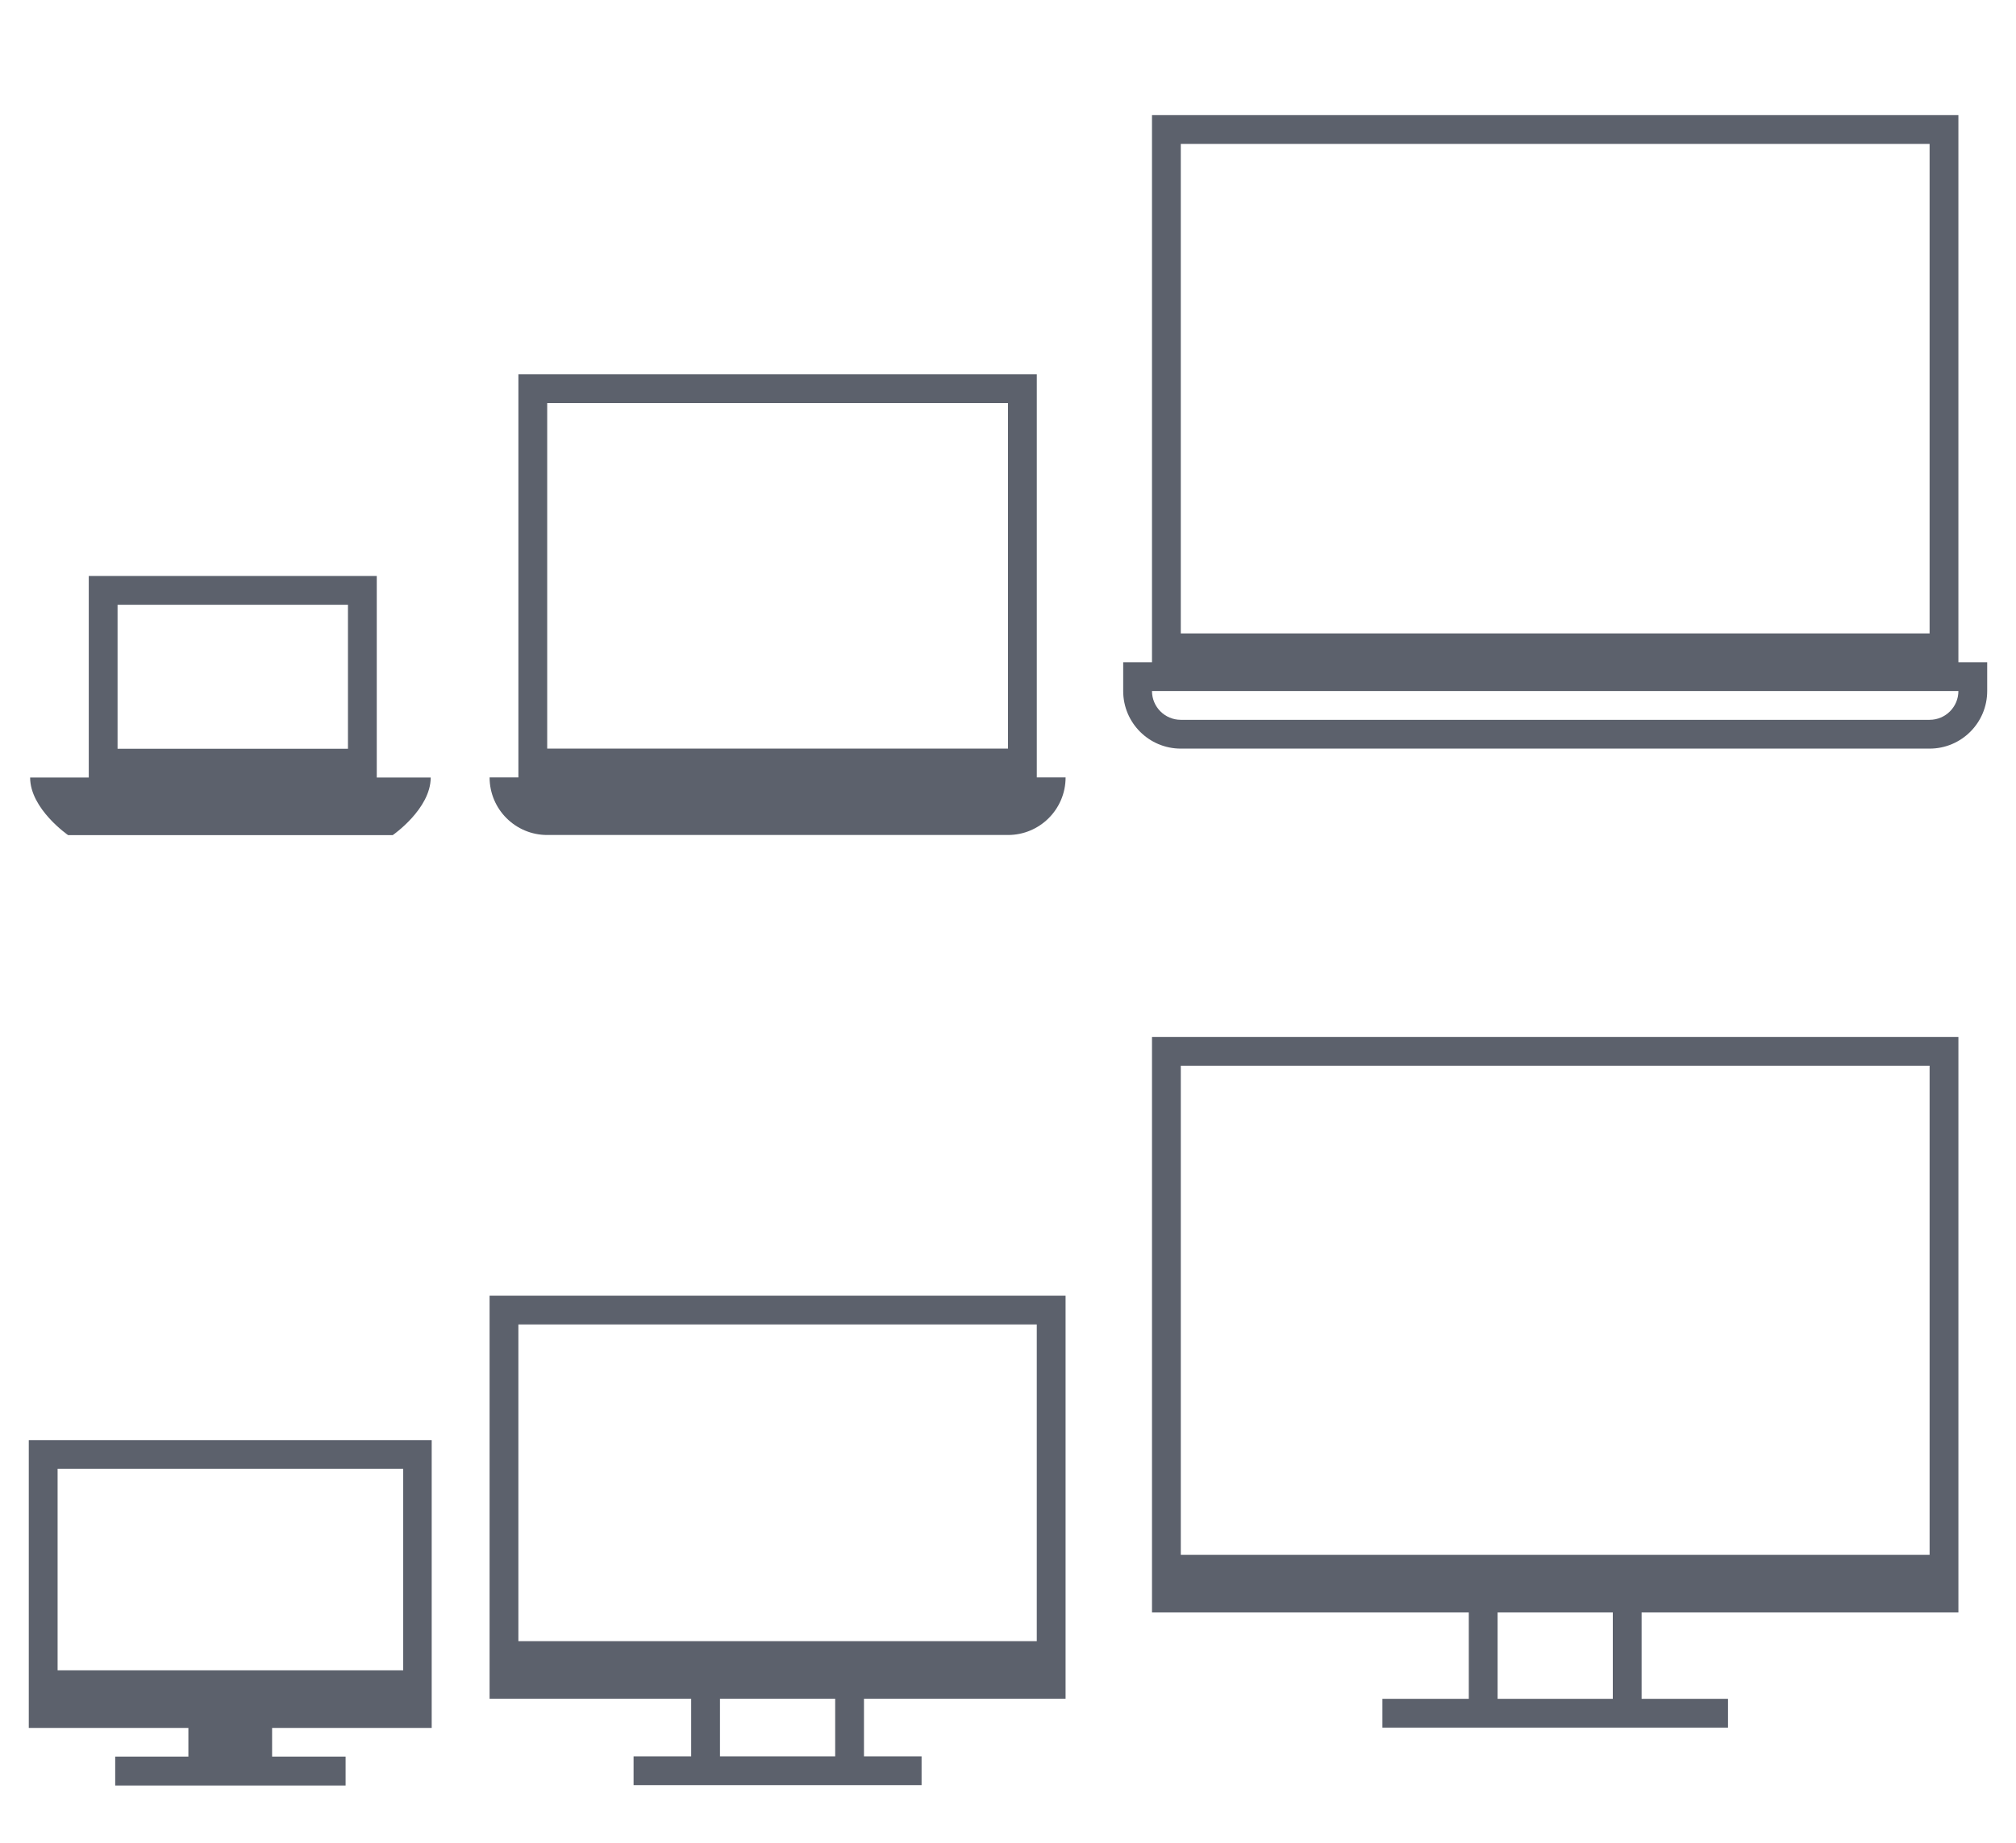
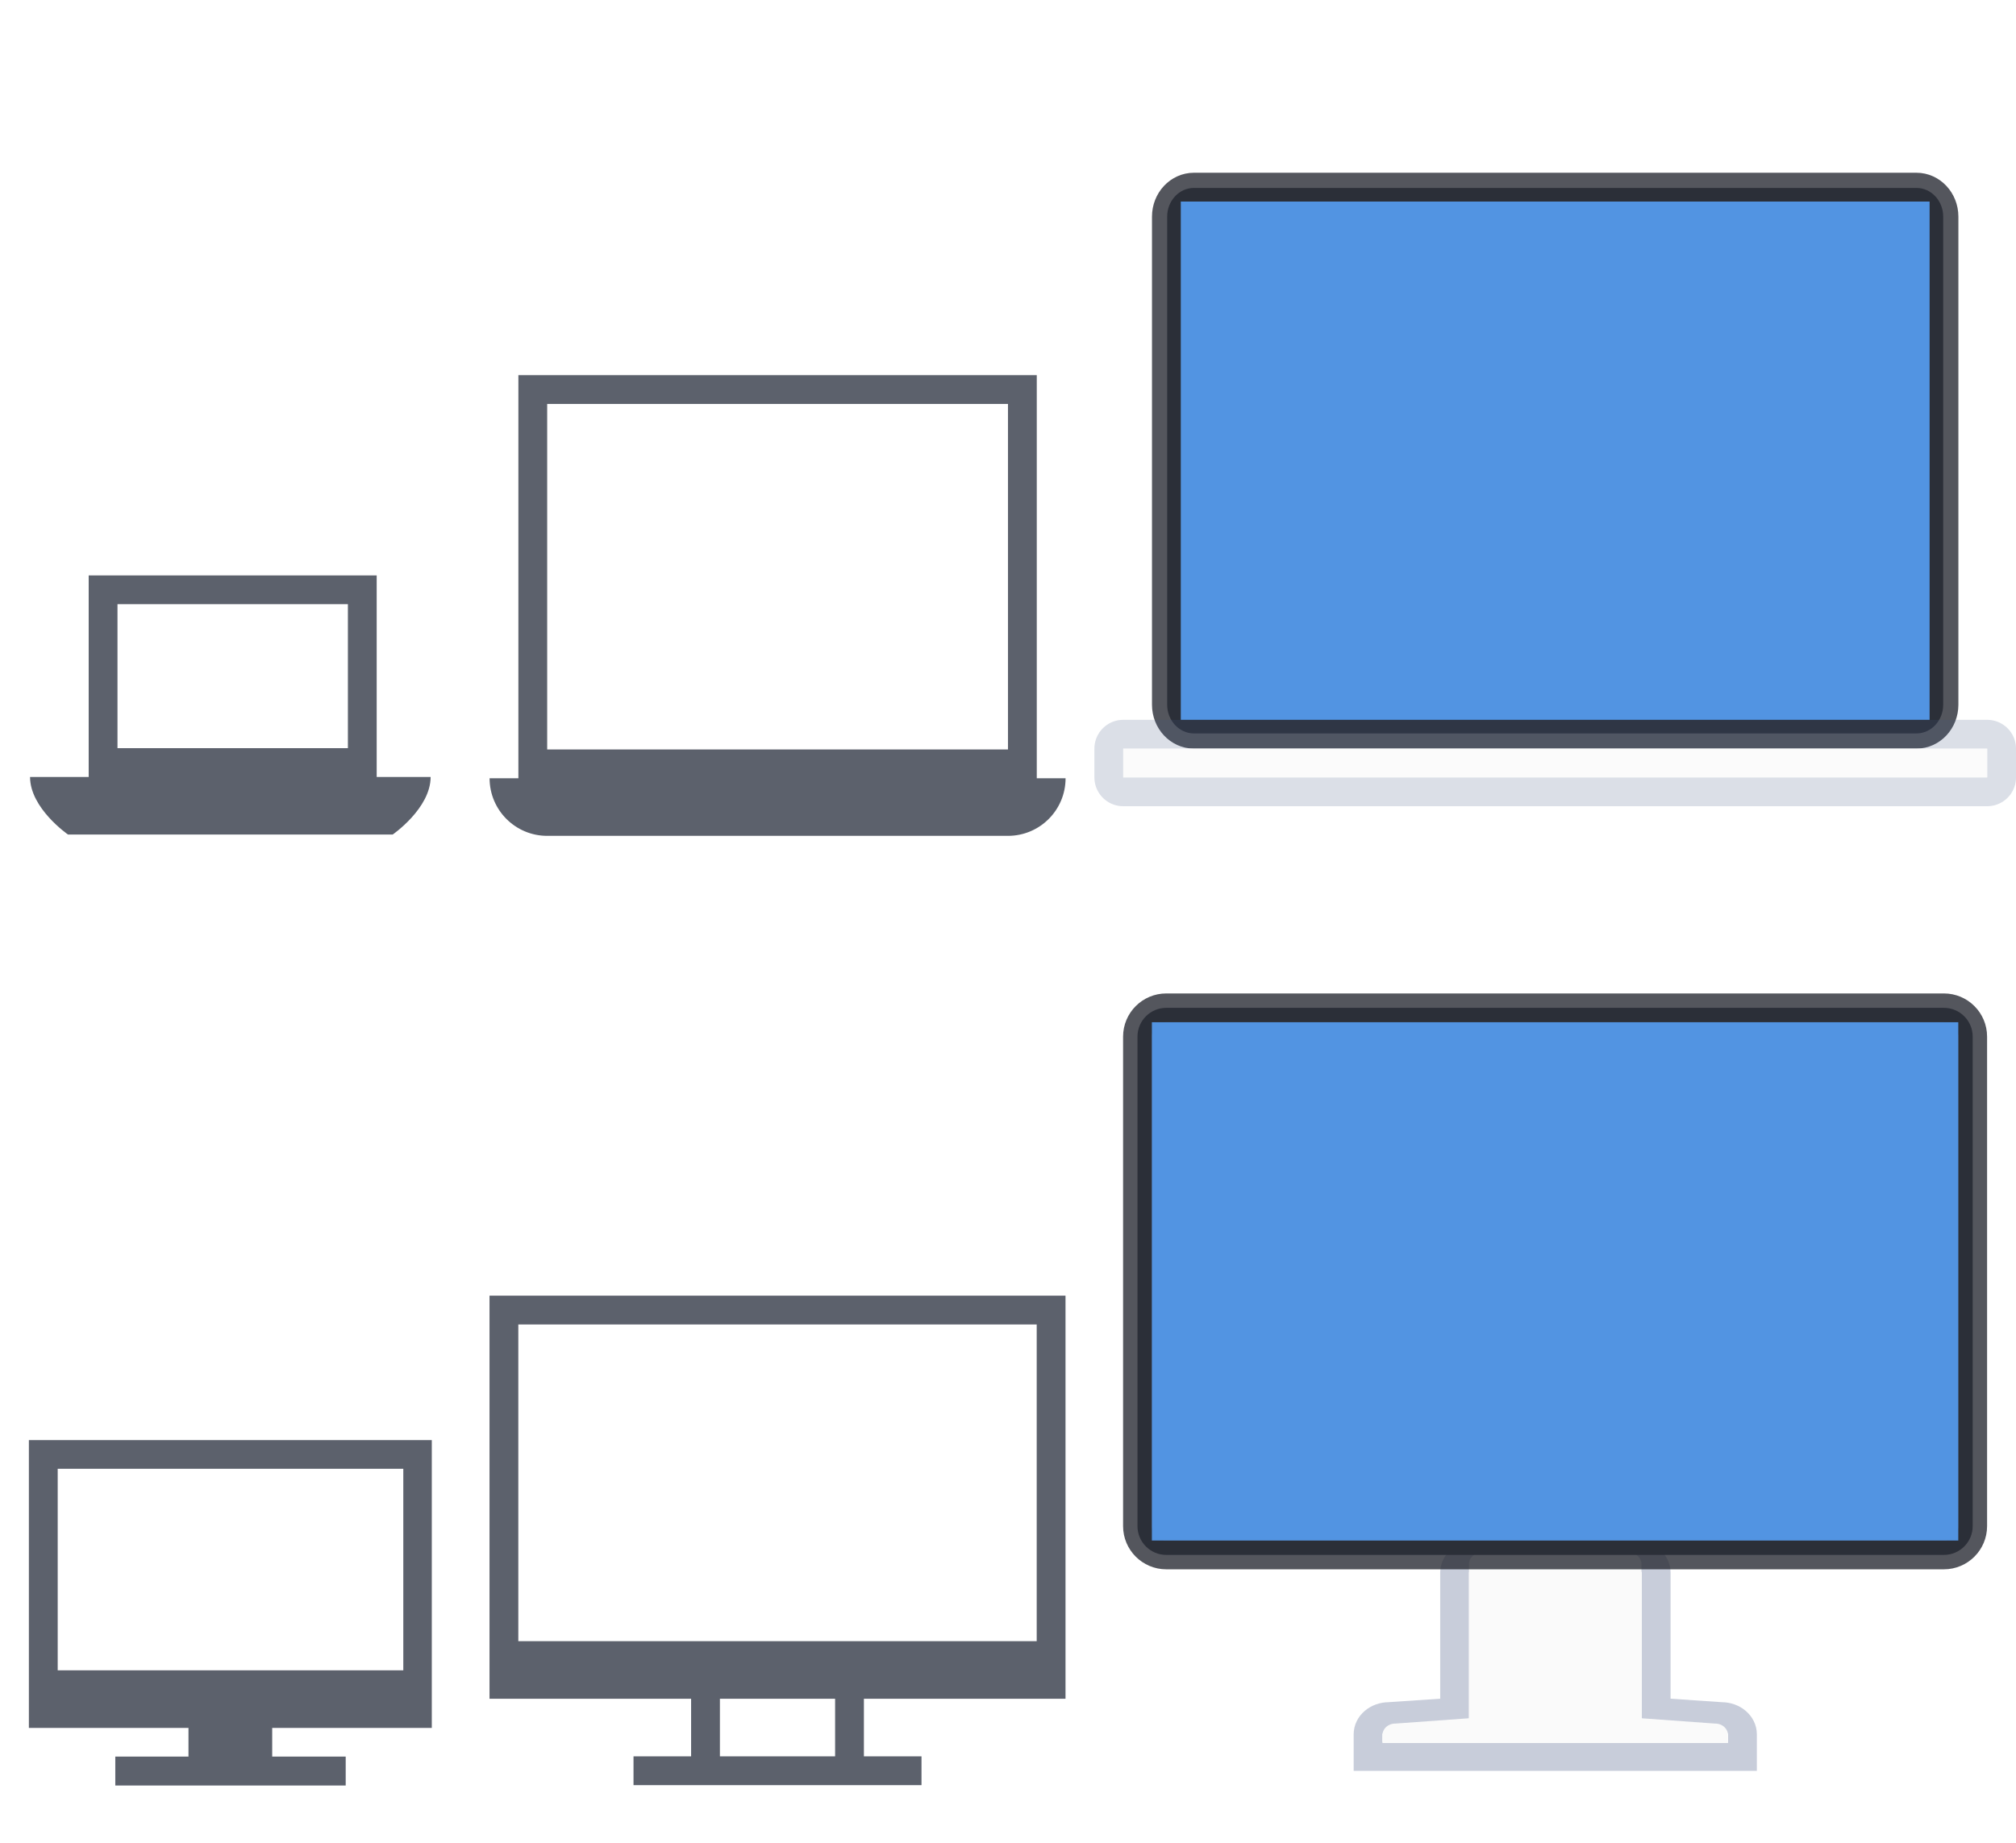
- <svg xmlns="http://www.w3.org/2000/svg" id="svg2" width="70" height="64" version="1.0">
-   <defs id="defs5">
+ <svg xmlns="http://www.w3.org/2000/svg" width="70" height="64" version="1.0">
+   <defs>
    <style id="current-color-scheme" type="text/css">.ColorScheme-Text{color:#5c616c}</style>
  </defs>
-   <g id="22-22-computer" transform="matrix(.75 0 0 .75 -273.429 -345.6)">
-     <path id="rect3074" opacity=".01" fill="#00000f" fill-opacity=".004" stroke="none" d="M385.905 516.798h29.333v29.333h-29.333z" />
-     <path class="ColorScheme-Text" d="M17 45v14h7v2h-2v1h10v-1h-2v-2h7V45zm1 1h18v11H18zm7 13h4v2h-4z" transform="translate(364.571 460.798) scale(1.33333)" id="rect7235" fill="currentColor" fill-opacity="1" stroke="none" />
+   <g id="22-22-computer" transform="matrix(.75 0 0 .75 -273.43 -345.6)">
+     <path d="m385.9 516.8h29.333v29.333h-29.333z" fill="#00000f" fill-opacity=".004" opacity=".01" />
+     <path class="ColorScheme-Text" transform="translate(364.57 460.8) scale(1.3333)" d="M17 45v14h7v2h-2v1h10v-1h-2v-2h7V45zm1 1h18v11H18zm7 13h4v2h-4z" fill="currentColor" />
  </g>
-   <g transform="matrix(.75 0 0 .75 -168 -765.272)" id="22-22-computer-laptop">
-     <path id="rect7292" opacity=".01" fill="#5c616c" fill-opacity=".004" stroke="none" d="M245.333 1033.696h29.333v29.333h-29.333z" />
-     <path class="ColorScheme-Text" d="M18 13v14h-1a2 2 0 0 0 2 2h16a2 2 0 0 0 2-2h-1V13H18zm1 1h16v12H19V14z" transform="matrix(1.33333 0 0 1.33333 224 1020.362)" id="rect7296" fill="currentColor" fill-opacity="1" stroke="none" />
+   <g id="22-22-computer-laptop" transform="matrix(.75 0 0 .75 -168 -765.27)">
+     <path d="m245.33 1033.7h29.333v29.333h-29.333z" fill="#5c616c" fill-opacity=".004" opacity=".01" />
+     <path class="ColorScheme-Text" transform="matrix(1.3333 0 0 1.3333 224 1020.4)" d="M18 13v14h-1a2 2 0 0 0 2 2h16a2 2 0 0 0 2-2h-1V13H18zm1 1h16v12H19V14z" fill="currentColor" />
  </g>
-   <g transform="translate(-382.987 -531.78) scale(1.09091)" id="computer">
-     <path id="rect3018" opacity=".01" fill="#00000f" fill-opacity=".004" stroke="none" d="M385.905 516.798h29.333v29.333h-29.333z" />
-     <path d="M40 36.012V56h11v3h-3v1h12v-1h-3v-3h11V36.012zm1 1h26V54H41zM52 56h4v3h-4z" transform="matrix(.91667 0 0 .91667 351.071 487.465)" id="path3020" class="ColorScheme-Text" fill="currentColor" fill-opacity="1" stroke="none" />
+   <g id="16-16-computer" transform="matrix(.54507 0 0 .54507 -210.34 -233.68)">
+     <path d="m385.9 516.8h29.333v29.333h-29.333z" fill="#00000f" fill-opacity=".004" opacity=".01" />
+     <path class="ColorScheme-Text" d="m393.24 540.64h14.677v1.843h-14.677zm4.662-1.826h5.333v1.826h-5.333zm-10.167-18.339v18.339h25.667v-18.339zm1.836 1.827h22.016v12.842h-22.016z" fill="currentColor" />
  </g>
-   <g id="computer-laptop" transform="translate(-229.637 -1127.67) scale(1.09091)">
-     <path id="rect3026" opacity=".01" fill="#5c616c" fill-opacity=".004" stroke="none" d="M245.333 1033.696h29.333v29.333h-29.333z" />
-     <path class="ColorScheme-Text" d="M40 4v19h-1v1a2 2 0 0 0 2 2h26a2 2 0 0 0 2-2v-1h-1V4zm1 1h26v17H41zm-1 19h28a1 1 0 0 1-1 1H41a1 1 0 0 1-1-1z" transform="matrix(.91667 0 0 .91667 210.5 1033.696)" id="path3028" fill="currentColor" fill-opacity="1" stroke="none" />
+   <g id="16-16-computer-laptop" transform="matrix(.54546 0 0 .54546 -133.82 -547.84)">
+     <path d="m245.33 1033.7h29.333v29.333h-29.333z" fill="#5c616c" fill-opacity=".004" opacity=".01" />
+     <path class="ColorScheme-Text" d="m250.98 1041v12.833h-3.733c0 2 2.417 3.667 2.417 3.667h20.666s2.417-1.667 2.417-3.667h-3.434v-12.833zm1.833 1.833h14.667v9.167h-14.667z" fill="currentColor" />
  </g>
-   <g id="16-16-computer" transform="matrix(.54507 0 0 .54507 -210.345 -233.68)">
-     <path id="rect3034" opacity=".01" fill="#00000f" fill-opacity=".004" stroke="none" d="M385.905 516.798h29.333v29.333h-29.333z" />
-     <path id="path3036" d="M393.243 540.64h14.677v1.843h-14.677zm4.662-1.826h5.333v1.826h-5.333zm-10.167-18.339v18.339h25.667v-18.339zm1.836 1.827h22.016v12.842h-22.016z" class="ColorScheme-Text" fill="currentColor" fill-opacity="1" stroke="none" />
+   <g id="computer" transform="translate(-79.424 -3.5254)">
+     <g transform="translate(356.77 109.85)">
+       <path d="m-226.11-52.322c-0.404 0-0.73 0.275-0.729 0.616v4.845l-2.277 0.154c-0.404 0-0.728 0.275-0.728 0.616v0.769h13v-0.769c0-0.34-0.325-0.616-0.729-0.616l-2.267-0.154v-4.845c0-0.341-0.325-0.616-0.729-0.616z" fill="none" stroke="#42557f" stroke-opacity=".291" />
+       <path d="m-225.89-52.405c-0.26 0-0.452 0.184-0.45 0.407v5.349l-2.545 0.184h-0.01c-0.26 0-0.45 0.184-0.45 0.407v0.269h12v-0.269c0-0.223-0.19-0.407-0.45-0.407h-0.012l-2.543-0.184v-5.349c0-0.223-0.19-0.407-0.45-0.407z" fill="#fafafa" />
+       <rect x="-237.85" y="-71.322" width="29" height="19" rx="1" ry="1" fill="#434855" stroke="#252831" stroke-dashoffset=".5" stroke-linecap="round" stroke-linejoin="round" stroke-opacity=".784" />
+       <path d="m-237.35-70.822h28v18h-28z" fill="#5294e2" fill-rule="evenodd" />
+     </g>
+     <rect x="117.42" y="35.525" width="32" height="32" opacity="0" stroke-width=".752" />
  </g>
-   <g transform="matrix(.54546 0 0 .54546 -133.819 -547.836)" id="16-16-computer-laptop">
-     <path id="rect3042" opacity=".01" fill="#5c616c" fill-opacity=".004" stroke="none" d="M245.333 1033.696h29.333v29.333h-29.333z" />
-     <path class="ColorScheme-Text" id="path3044" d="M250.983 1041.029v12.833h-3.733c0 2 2.417 3.667 2.417 3.667h20.666s2.417-1.667 2.417-3.667h-3.434v-12.833zm1.833 1.833h14.667v9.167h-14.667z" fill="currentColor" fill-opacity="1" stroke="none" />
+   <g id="computer-laptop" transform="translate(-37 1)">
+     <rect x="77.527" y="5.527" width="26.945" height="18.945" rx=".929" ry=".997" fill="#434855" stroke="#252831" stroke-dashoffset=".5" stroke-linecap="round" stroke-linejoin="round" stroke-opacity=".784" stroke-width="1.055" />
+     <path d="m78 6h26v18h-26z" fill="#5294e2" fill-rule="evenodd" stroke-width="1.061" />
+     <rect x="75" y="-1" width="32" height="32" opacity="0" stroke-width=".752" />
+     <rect x="76" y="25" width="30" height="1" rx="0" ry="0" fill="#fafafa" opacity=".65" stroke="#415380" stroke-linecap="round" stroke-linejoin="round" stroke-opacity=".29" stroke-width="2" style="paint-order:markers stroke fill" />
+     <rect x="76" y="25" width="30" height="1" rx="0" ry="0" fill="#fafafa" opacity=".65" style="paint-order:markers stroke fill" />
  </g>
</svg>
